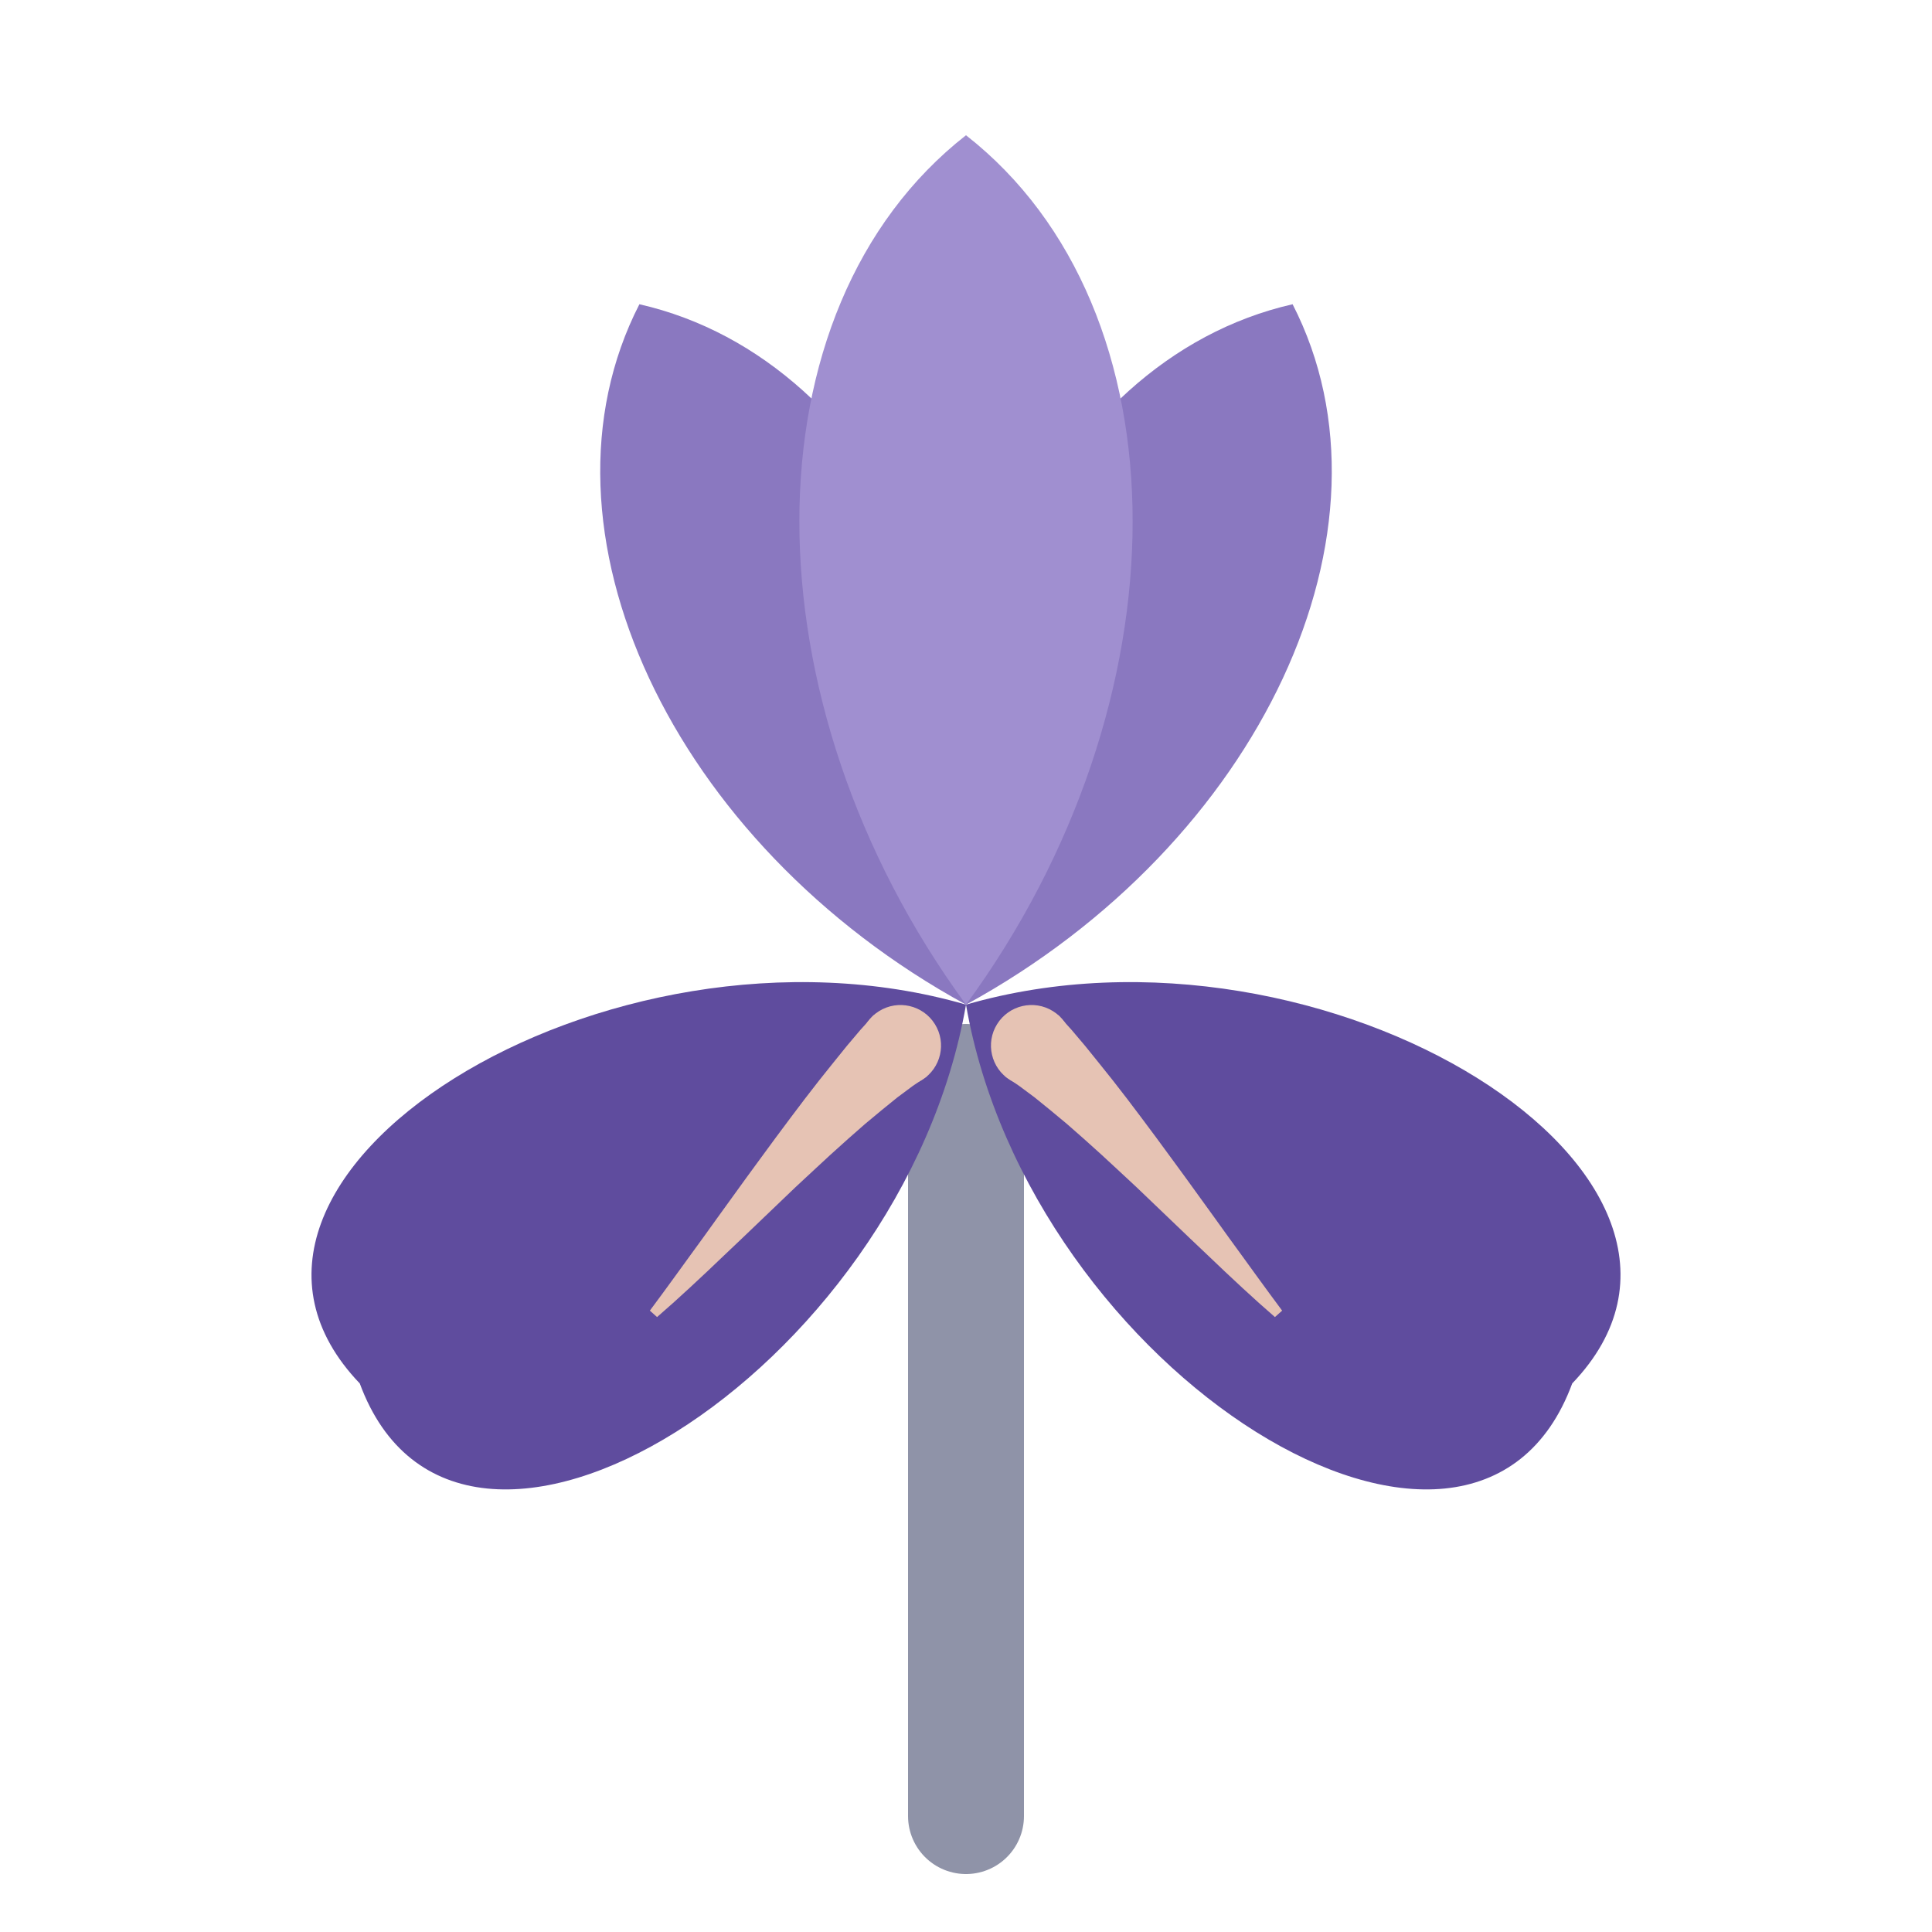
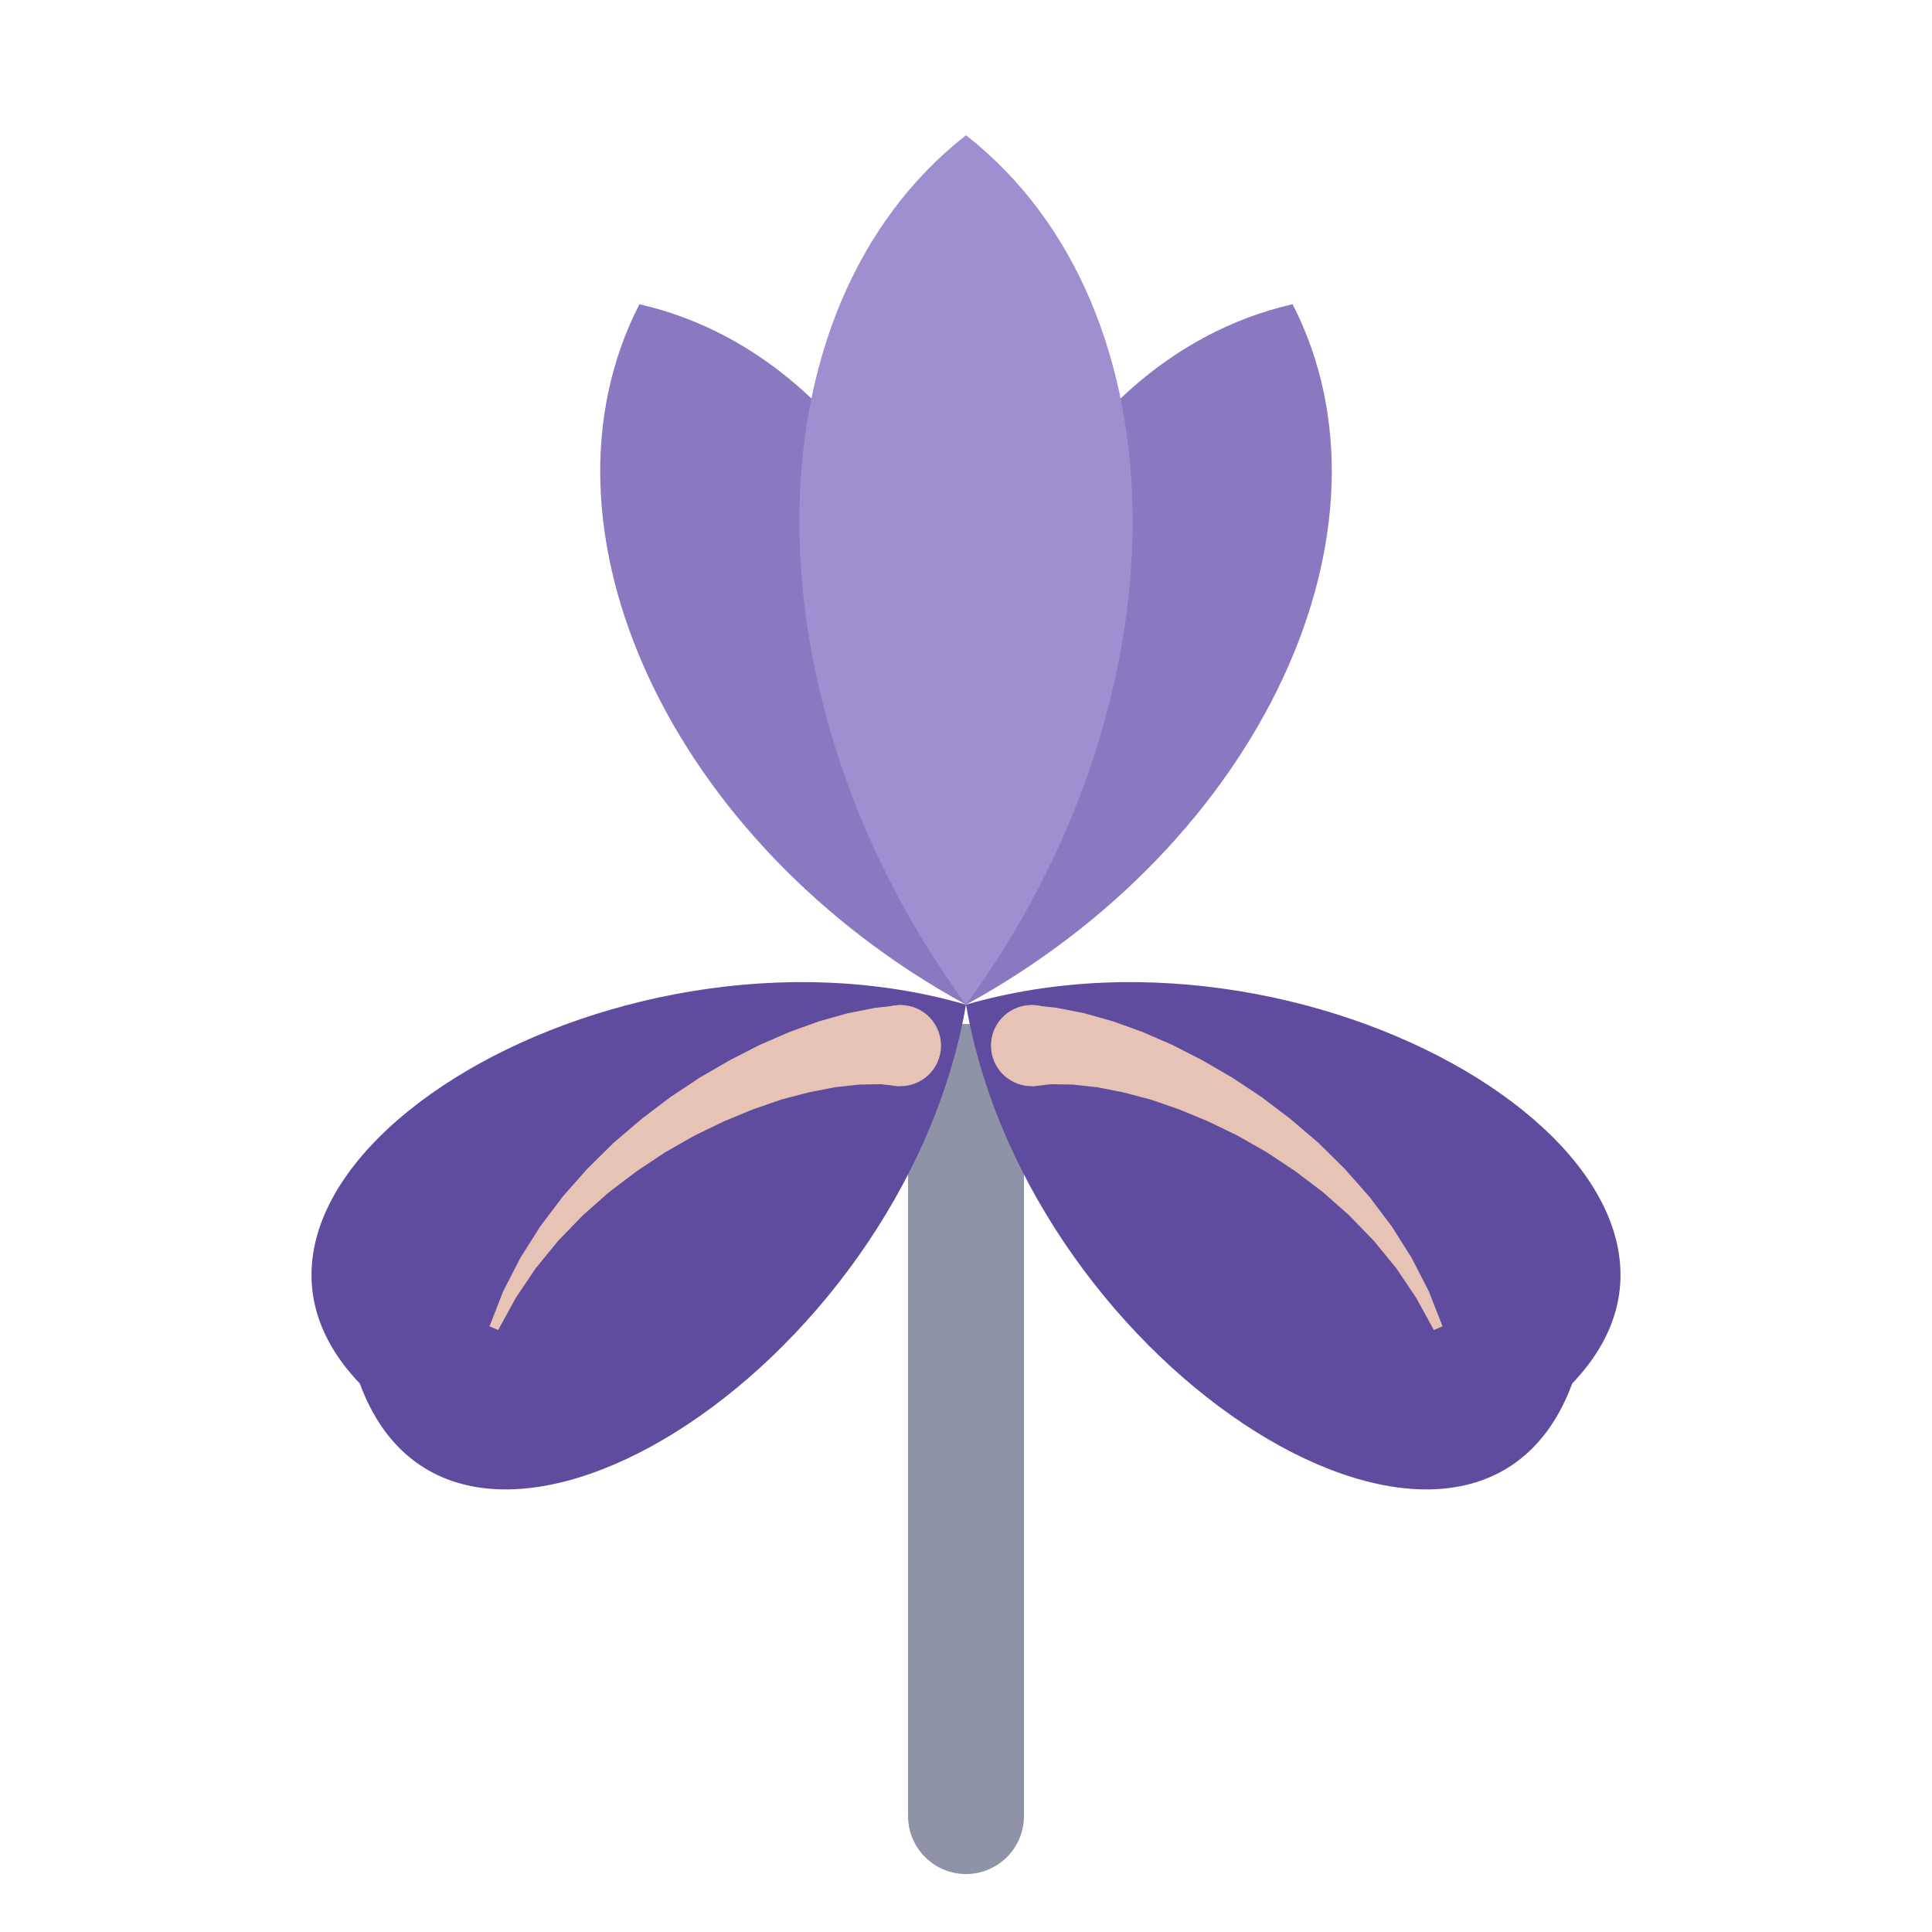
<svg xmlns="http://www.w3.org/2000/svg" viewBox="0 0 100 100">
  <path d="M50 56 V94" fill="none" stroke="#8F93A8" stroke-width="6" stroke-linecap="round" />
  <g transform="translate(50 52) rotate(122)">
    <path d="M0 0 C-14.4 -12.9 -14.4 -40.0 0 -37 C14.4 -40.0 14.4 -12.9 0 0 Z" fill="#5F4C9E" />
    <g fill="#E6C3B4">
-       <path d="M2.07 -3.67 L2.11 -4.58 L2.19 -5.56 L2.32 -6.61 L2.47 -7.71 L2.66 -8.87 L2.87 -10.06 L3.10 -11.27 L3.34 -12.51 L3.60 -13.76 L3.86 -15.01 L4.12 -16.26 L4.37 -17.49 L4.62 -18.71 L4.85 -19.89 L5.06 -21.04 L5.24 -22.13 L4.76 -22.27 L4.35 -21.23 L3.92 -20.16 L3.47 -19.05 L3.01 -17.91 L2.53 -16.74 L2.05 -15.56 L1.57 -14.38 L1.09 -13.18 L0.62 -12.00 L0.16 -10.82 L-0.28 -9.67 L-0.70 -8.53 L-1.09 -7.42 L-1.46 -6.35 L-1.79 -5.32 L-2.07 -4.33 Z" />
+       <path d="M1.75 -5.17 L1.15 -5.93 L0.58 -6.88 L0.03 -8.02 L-0.46 -9.30 L-0.90 -10.71 L-1.25 -12.24 L-1.52 -13.85 L-1.70 -15.53 L-1.77 -17.26 L-1.72 -19.03 L-1.56 -20.81 L-1.26 -22.60 L-0.82 -24.38 L-0.23 -26.12 L0.53 -27.82 L1.45 -29.46 L1.05 -29.74 L-0.11 -28.18 L-1.10 -26.52 L-1.94 -24.78 L-2.63 -22.98 L-3.18 -21.13 L-3.60 -19.26 L-3.88 -17.38 L-4.05 -15.52 L-4.10 -13.68 L-4.04 -11.88 L-3.89 -10.15 L-3.64 -8.49 L-3.30 -6.91 L-2.87 -5.44 L-2.35 -4.07 L-1.75 -2.83 Z" />
      <circle cx="0.00" cy="-4.00" r="2.10" />
    </g>
  </g>
  <g transform="translate(50 52) rotate(-122)">
    <path d="M0 0 C-14.4 -12.9 -14.4 -40.0 0 -37 C14.4 -40.0 14.4 -12.9 0 0 Z" fill="#5F4C9E" />
    <g fill="#E6C3B4">
-       <path d="M2.07 -4.33 L1.79 -5.32 L1.46 -6.35 L1.09 -7.42 L0.70 -8.53 L0.28 -9.67 L-0.16 -10.82 L-0.62 -12.00 L-1.09 -13.18 L-1.57 -14.38 L-2.05 -15.56 L-2.53 -16.74 L-3.01 -17.91 L-3.47 -19.05 L-3.92 -20.16 L-4.35 -21.23 L-4.76 -22.27 L-5.24 -22.13 L-5.06 -21.04 L-4.85 -19.89 L-4.62 -18.71 L-4.37 -17.49 L-4.12 -16.26 L-3.86 -15.01 L-3.60 -13.76 L-3.34 -12.51 L-3.10 -11.27 L-2.87 -10.06 L-2.66 -8.87 L-2.47 -7.71 L-2.32 -6.61 L-2.19 -5.56 L-2.11 -4.58 L-2.07 -3.67 Z" />
+       <path d="M1.75 -2.83 L2.35 -4.07 L2.87 -5.44 L3.30 -6.91 L3.64 -8.49 L3.89 -10.15 L4.04 -11.88 L4.10 -13.68 L4.05 -15.52 L3.88 -17.38 L3.60 -19.26 L3.18 -21.13 L2.63 -22.98 L1.94 -24.78 L1.10 -26.52 L0.11 -28.18 L-1.05 -29.74 L-1.45 -29.46 L-0.53 -27.82 L0.23 -26.12 L0.82 -24.38 L1.26 -22.60 L1.56 -20.81 L1.72 -19.03 L1.77 -17.26 L1.70 -15.53 L1.52 -13.85 L1.25 -12.24 L0.90 -10.71 L0.46 -9.30 L-0.03 -8.02 L-0.58 -6.88 L-1.15 -5.93 L-1.75 -5.17 Z" />
      <circle cx="0.00" cy="-4.00" r="2.10" />
    </g>
  </g>
  <g transform="translate(50 52) rotate(25)">
    <path d="M0 0 C-10.3 -14.0 -10.3 -32.0 0 -40 C10.3 -32.0 10.3 -14.0 0 0 Z" fill="#8A78C0" />
  </g>
  <g transform="translate(50 52) rotate(-25)">
    <path d="M0 0 C-10.3 -14.0 -10.3 -32.0 0 -40 C10.3 -32.0 10.3 -14.0 0 0 Z" fill="#8A78C0" />
  </g>
  <g transform="translate(50 52) rotate(0)">
    <path d="M0 0 C-11.5 -15.7 -11.5 -36.0 0 -45 C11.5 -36.0 11.5 -15.7 0 0 Z" fill="#A08FD0" />
  </g>
</svg>
